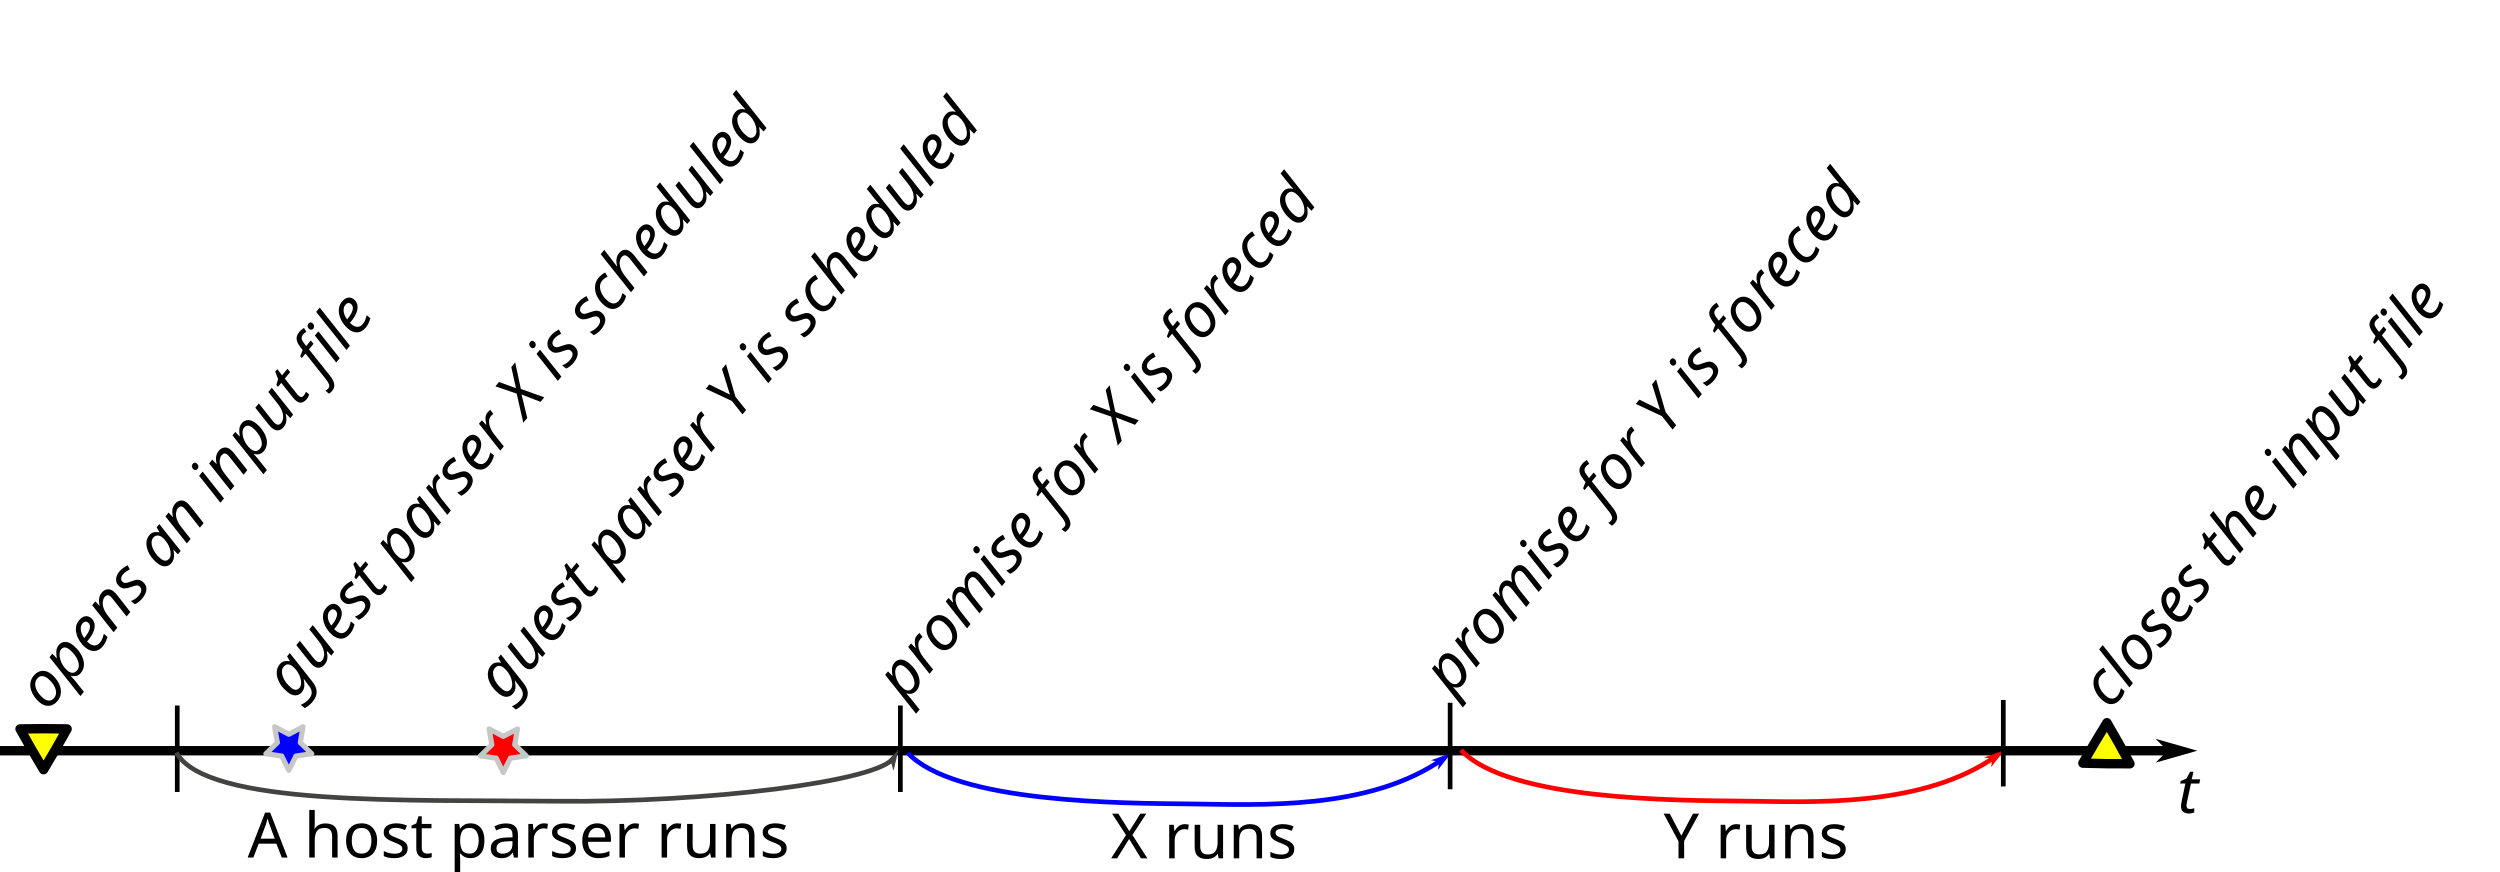
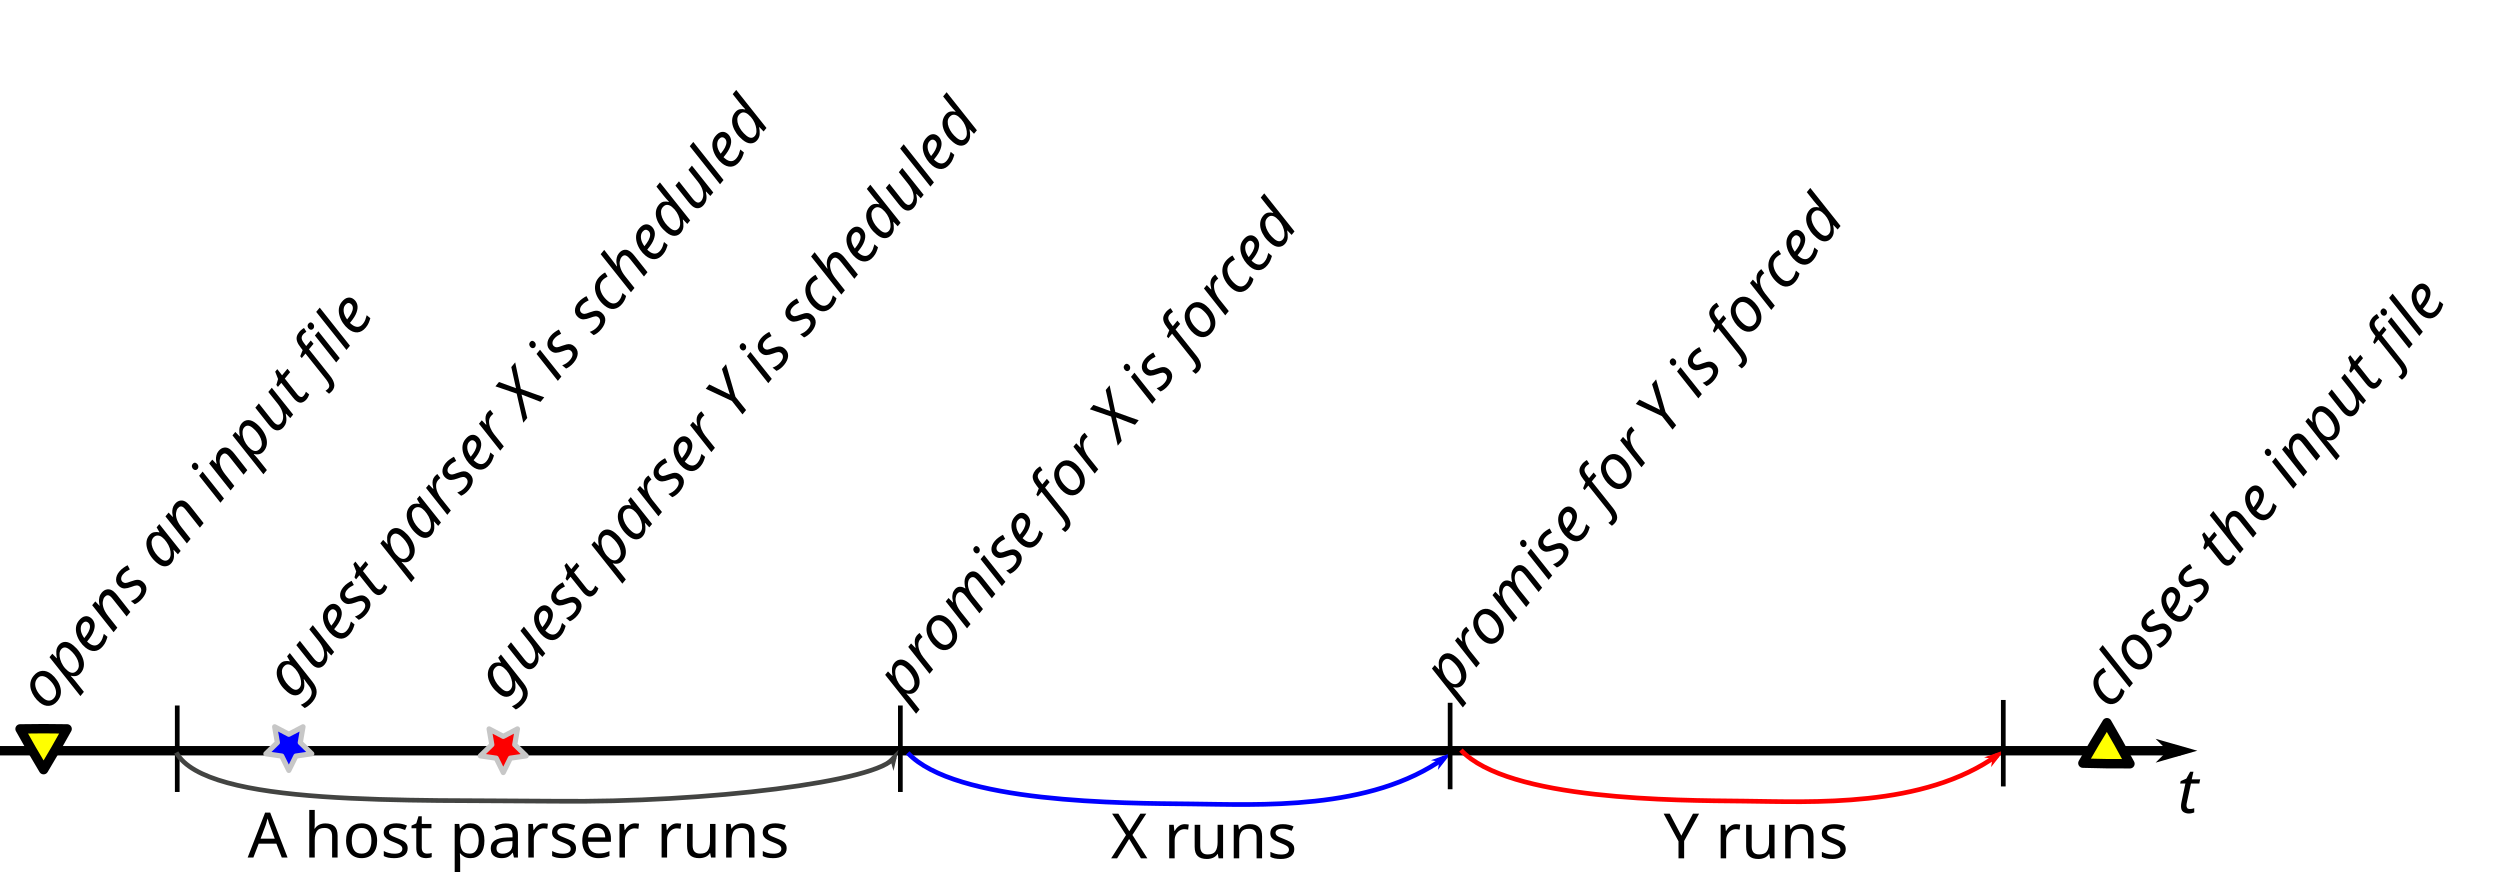
<svg xmlns="http://www.w3.org/2000/svg" width="140.869mm" height="49.096mm" viewBox="0 0 499.144 173.962" id="svg2" version="1.1">
  <defs id="defs4">
    <marker style="overflow:visible" id="marker5611" refX="0" refY="0" orient="auto">
      <path transform="matrix(-0.2,0,0,-0.2,-1.2,0)" style="fill:#434442;fill-opacity:1;fill-rule:evenodd;stroke:#434442;stroke-width:1pt;stroke-opacity:1" d="M 0,0 5,-5 -12.5,0 5,5 Z" id="path5609" />
    </marker>
    <marker orient="auto" refY="0" refX="0" id="Arrow1Send" style="overflow:visible">
      <path id="path4640" d="M 0,0 5,-5 -12.5,0 5,5 Z" style="fill:#000000;fill-opacity:1;fill-rule:evenodd;stroke:#000000;stroke-width:1pt;stroke-opacity:1" transform="matrix(-0.2,0,0,-0.2,-1.2,0)" />
    </marker>
    <marker style="overflow:visible" id="marker4963" refX="0" refY="0" orient="auto">
      <path transform="scale(-0.6)" d="M 8.719,4.034 -2.207,0.016 8.719,-4.002 c -1.745,2.372 -1.735,5.617 -6e-7,8.035 z" style="fill:#000000;fill-opacity:1;fill-rule:evenodd;stroke:#000000;stroke-width:0.625;stroke-linejoin:round;stroke-opacity:1" id="path4961" />
    </marker>
    <marker orient="auto" refY="0" refX="0" id="Arrow2Lend" style="overflow:visible">
      <path id="path4646" style="fill:#000000;fill-opacity:1;fill-rule:evenodd;stroke:#000000;stroke-width:0.625;stroke-linejoin:round;stroke-opacity:1" d="M 8.719,4.034 -2.207,0.016 8.719,-4.002 c -1.745,2.372 -1.735,5.617 -6e-7,8.035 z" transform="matrix(-1.1,0,0,-1.1,-1.1,0)" />
    </marker>
    <marker orient="auto" refY="0" refX="0" id="Arrow1Mend" style="overflow:visible">
      <path id="path6464" d="M 0,0 5,-5 -12.5,0 5,5 Z" style="fill:#000000;fill-opacity:1;fill-rule:evenodd;stroke:#000000;stroke-width:1pt;stroke-opacity:1" transform="matrix(-0.4,0,0,-0.4,-4,0)" />
    </marker>
    <marker orient="auto" refY="0" refX="0" id="marker12257" style="overflow:visible">
      <path id="path12259" d="M 0,0 5,-5 -12.5,0 5,5 Z" style="fill:#666666;fill-opacity:1;fill-rule:evenodd;stroke:#666666;stroke-width:1pt;stroke-opacity:1" transform="matrix(-0.8,0,0,-0.8,-10,0)" />
    </marker>
    <marker style="overflow:visible" id="marker11059" refX="0" refY="0" orient="auto">
      <path transform="matrix(-0.8,0,0,-0.8,-10,0)" style="fill:#000000;fill-opacity:1;fill-rule:evenodd;stroke:#000000;stroke-width:1pt;stroke-opacity:1" d="M 0,0 5,-5 -12.5,0 5,5 Z" id="path11061" />
    </marker>
    <marker orient="auto" refY="0" refX="0" id="marker6735" style="overflow:visible">
      <path id="path6737" d="M 0,0 5,-5 -12.5,0 5,5 Z" style="fill:#000000;fill-opacity:1;fill-rule:evenodd;stroke:#000000;stroke-width:1pt;stroke-opacity:1" transform="matrix(-0.8,0,0,-0.8,-10,0)" />
    </marker>
    <marker orient="auto" refY="0" refX="0" id="Arrow1Lend" style="overflow:visible">
      <path id="path6191" d="M 0,0 5,-5 -12.5,0 5,5 Z" style="fill:#666666;fill-opacity:1;fill-rule:evenodd;stroke:#666666;stroke-width:1pt;stroke-opacity:1" transform="matrix(-0.8,0,0,-0.8,-10,0)" />
    </marker>
    <marker orient="auto" refY="0" refX="0" id="marker6735-4" style="overflow:visible">
      <path id="path6737-6" d="M 0,0 5,-5 -12.5,0 5,5 Z" style="fill:#666666;fill-opacity:1;fill-rule:evenodd;stroke:#666666;stroke-width:1pt;stroke-opacity:1" transform="matrix(-0.8,0,0,-0.8,-10,0)" />
    </marker>
    <marker orient="auto" refY="0" refX="0" id="marker6735-6" style="overflow:visible">
      <path id="path6737-7" d="M 0,0 5,-5 -12.5,0 5,5 Z" style="fill:#666666;fill-opacity:1;fill-rule:evenodd;stroke:#666666;stroke-width:1pt;stroke-opacity:1" transform="matrix(-0.8,0,0,-0.8,-10,0)" />
    </marker>
    <marker style="overflow:visible" id="marker5611-6" refX="0" refY="0" orient="auto">
      <path transform="matrix(-0.2,0,0,-0.2,-1.2,0)" style="fill:#0000ff;fill-opacity:1;fill-rule:evenodd;stroke:#0000ff;stroke-width:1pt;stroke-opacity:1" d="M 0,0 5,-5 -12.5,0 5,5 Z" id="path5609-2" />
    </marker>
    <marker style="overflow:visible" id="marker5611-6-6" refX="0" refY="0" orient="auto">
      <path transform="matrix(-0.2,0,0,-0.2,-1.2,0)" style="fill:#ff0000;fill-opacity:1;fill-rule:evenodd;stroke:#ff0000;stroke-width:1pt;stroke-opacity:1" d="M 0,0 5,-5 -12.5,0 5,5 Z" id="path5609-2-0" />
    </marker>
  </defs>
  <g id="layer1" transform="translate(80.58721,-256.4671)">
    <g aria-label="area" style="font-style:normal;font-variant:normal;font-weight:normal;font-stretch:normal;font-size:12.5px;line-height:0%;font-family:'VL Gothic';-inkscape-font-specification:'VL Gothic';text-align:start;letter-spacing:0px;word-spacing:0px;writing-mode:lr-tb;text-anchor:start;fill:#000000;fill-opacity:1;stroke:none;stroke-width:1px;stroke-linecap:butt;stroke-linejoin:miter;stroke-opacity:1" id="text4771-7-3" />
    <flowRoot xml:space="preserve" id="flowRoot4699" style="font-style:normal;font-variant:normal;font-weight:normal;font-stretch:normal;font-size:12.5px;line-height:0px;font-family:'VL Gothic';-inkscape-font-specification:'VL Gothic';text-align:start;letter-spacing:0px;word-spacing:0px;writing-mode:lr-tb;text-anchor:start;fill:#000000;fill-opacity:1;stroke:none;stroke-width:1px;stroke-linecap:butt;stroke-linejoin:miter;stroke-opacity:1" transform="matrix(0.9375,0,0,0.9375,21.02726,97.64145)">
      <flowRegion id="flowRegion4701">
        <rect id="rect4703" width="157.961" height="59.747" x="330.654" y="240.81" />
      </flowRegion>
      <flowPara id="flowPara4705" />
    </flowRoot>
    <path style="fill:none;fill-rule:evenodd;stroke:#000000;stroke-width:1.875;stroke-linecap:butt;stroke-linejoin:miter;stroke-miterlimit:4;stroke-dasharray:none;stroke-opacity:1;marker-end:url(#Arrow1Send)" d="M -80.587,406.355 H 354.783" id="path4623" />
    <text xml:space="preserve" style="font-style:normal;font-variant:normal;font-weight:normal;font-stretch:normal;font-size:12.5px;line-height:0%;font-family:'VL Gothic';-inkscape-font-specification:'VL Gothic';text-align:start;letter-spacing:0px;word-spacing:0px;writing-mode:lr-tb;text-anchor:start;fill:#000000;fill-opacity:1;stroke:none;stroke-width:1px;stroke-linecap:butt;stroke-linejoin:miter;stroke-opacity:1" x="354.147" y="418.767" id="text4771-7-36-6-3">
      <tspan style="font-style:italic;font-variant:normal;font-weight:normal;font-stretch:normal;font-size:12.5px;font-family:sans-serif;-inkscape-font-specification:'sans-serif, Italic';font-variant-ligatures:normal;font-variant-caps:normal;font-variant-numeric:normal;font-feature-settings:normal;text-align:start;writing-mode:lr-tb;text-anchor:start;stroke-width:1px" id="tspan4773-5-7-4-6" x="354.147" y="418.767">t</tspan>
    </text>
    <text xml:space="preserve" style="font-style:normal;font-variant:normal;font-weight:normal;font-stretch:normal;font-size:12.5px;line-height:0%;font-family:'VL Gothic';-inkscape-font-specification:'VL Gothic';text-align:start;letter-spacing:0px;word-spacing:0px;writing-mode:lr-tb;text-anchor:start;fill:#000000;fill-opacity:1;stroke:none;stroke-width:1px;stroke-linecap:butt;stroke-linejoin:miter;stroke-opacity:1" x="-31.142" y="427.679" id="text4771-7-36-7">
      <tspan style="stroke-width:1px" id="tspan4773-5-7-5" x="-31.142" y="427.679">A host parser runs</tspan>
    </text>
    <path style="fill:none;fill-rule:evenodd;stroke:#000000;stroke-width:0.938px;stroke-linecap:butt;stroke-linejoin:miter;stroke-opacity:1" d="M -45.199,414.589 V 397.325" id="path5573" />
    <path id="path5599" d="M 99.176,414.589 V 397.325" style="fill:none;fill-rule:evenodd;stroke:#000000;stroke-width:0.938px;stroke-linecap:butt;stroke-linejoin:miter;stroke-opacity:1" />
    <path style="fill:none;fill-rule:evenodd;stroke:#434442;stroke-width:0.938px;stroke-linecap:butt;stroke-linejoin:miter;stroke-opacity:1;marker-end:url(#marker5611)" d="m -45.391,406.706 c 5.968,10.851 46.397,9.394 75.956,9.729 29.559,0.335 64.702,-3.919 67.414,-8.802" id="path5601" />
    <path style="opacity:1;fill:#fd0000;fill-opacity:1;stroke:#c7c7c7;stroke-width:1.037;stroke-linecap:round;stroke-linejoin:round;stroke-miterlimit:4;stroke-dasharray:none;stroke-dashoffset:0;stroke-opacity:1" id="path5888" d="m 19.897,410.708 -1.414,-2.866 -3.162,-0.46 2.288,-2.231 -0.54,-3.15 2.828,1.487 2.828,-1.487 -0.54,3.15 2.288,2.231 -3.162,0.46 z" />
    <path style="opacity:1;fill:#0000ff;fill-opacity:1;stroke:#c7c7c7;stroke-width:1.037;stroke-linecap:round;stroke-linejoin:round;stroke-miterlimit:4;stroke-dasharray:none;stroke-dashoffset:0;stroke-opacity:1" id="path5888-5" d="m -22.92,410.285 -1.414,-2.866 -3.162,-0.46 2.288,-2.231 -0.54,-3.15 2.828,1.487 2.828,-1.487 -0.54,3.15 2.288,2.231 -3.162,0.46 z" />
    <path style="fill:none;fill-rule:evenodd;stroke:#0000ff;stroke-width:0.938px;stroke-linecap:butt;stroke-linejoin:miter;stroke-opacity:1;marker-end:url(#marker5611-6)" d="m 100.651,406.784 c 9.421,10.084 43.06,10.05 56.506,10.193 13.446,0.143 35.872,1.433 50.67,-9.205" id="path5601-9" />
    <path style="fill:none;fill-rule:evenodd;stroke:#000000;stroke-width:0.938px;stroke-linecap:butt;stroke-linejoin:miter;stroke-opacity:1" d="M 208.941,414.047 V 396.783" id="path11193" />
    <text xml:space="preserve" style="font-style:normal;font-variant:normal;font-weight:normal;font-stretch:normal;font-size:12.5px;line-height:0%;font-family:'VL Gothic';-inkscape-font-specification:'VL Gothic';text-align:start;letter-spacing:0px;word-spacing:0px;writing-mode:lr-tb;text-anchor:start;fill:#000000;fill-opacity:1;stroke:none;stroke-width:1px;stroke-linecap:butt;stroke-linejoin:miter;stroke-opacity:1" x="-319.763" y="235.355" id="text4771-7-36-6-1" transform="rotate(-50.47732)">
      <tspan style="font-style:italic;font-variant:normal;font-weight:normal;font-stretch:normal;font-size:12.5px;font-family:sans-serif;-inkscape-font-specification:'sans-serif, Italic';font-variant-ligatures:normal;font-variant-caps:normal;font-variant-numeric:normal;font-feature-settings:normal;text-align:start;writing-mode:lr-tb;text-anchor:start;stroke-width:1px" id="tspan4773-5-7-4-2" x="-319.763" y="235.355">guest parser X is scheduled</tspan>
    </text>
    <text xml:space="preserve" style="font-style:normal;font-variant:normal;font-weight:normal;font-stretch:normal;font-size:12.5px;line-height:0%;font-family:'VL Gothic';-inkscape-font-specification:'VL Gothic';text-align:start;letter-spacing:0px;word-spacing:0px;writing-mode:lr-tb;text-anchor:start;fill:#000000;fill-opacity:1;stroke:none;stroke-width:1px;stroke-linecap:butt;stroke-linejoin:miter;stroke-opacity:1" x="-293.159" y="268.052" id="text4771-7-36-6-1-7" transform="rotate(-50.47732)">
      <tspan style="font-style:italic;font-variant:normal;font-weight:normal;font-stretch:normal;font-size:12.5px;font-family:sans-serif;-inkscape-font-specification:'sans-serif, Italic';font-variant-ligatures:normal;font-variant-caps:normal;font-variant-numeric:normal;font-feature-settings:normal;text-align:start;writing-mode:lr-tb;text-anchor:start;stroke-width:1px" id="tspan4773-5-7-4-2-0" x="-293.159" y="268.052">guest parser Y is scheduled</tspan>
    </text>
    <text xml:space="preserve" style="font-style:normal;font-variant:normal;font-weight:normal;font-stretch:normal;font-size:12.5px;line-height:0%;font-family:'VL Gothic';-inkscape-font-specification:'VL Gothic';text-align:start;letter-spacing:0px;word-spacing:0px;writing-mode:lr-tb;text-anchor:start;fill:#000000;fill-opacity:1;stroke:none;stroke-width:1px;stroke-linecap:butt;stroke-linejoin:miter;stroke-opacity:1" x="141.215" y="427.842" id="text4771-7-36-7-9">
      <tspan style="stroke-width:1px" id="tspan4773-5-7-5-3" x="141.215" y="427.842">X runs</tspan>
    </text>
    <path style="fill:none;fill-rule:evenodd;stroke:#ff0000;stroke-width:0.938px;stroke-linecap:butt;stroke-linejoin:miter;stroke-opacity:1;marker-end:url(#marker5611-6-6)" d="m 211.095,406.221 c 9.421,10.084 43.06,10.05 56.506,10.193 13.446,0.143 35.872,1.433 50.67,-9.205" id="path5601-9-6" />
    <path style="fill:none;fill-rule:evenodd;stroke:#000000;stroke-width:0.938px;stroke-linecap:butt;stroke-linejoin:miter;stroke-opacity:1" d="M 319.385,413.484 V 396.22" id="path11193-2" />
    <text id="text15065" y="427.842" x="251.569" style="font-style:normal;font-variant:normal;font-weight:normal;font-stretch:normal;font-size:12.5px;line-height:0%;font-family:'VL Gothic';-inkscape-font-specification:'VL Gothic';text-align:start;letter-spacing:0px;word-spacing:0px;writing-mode:lr-tb;text-anchor:start;fill:#000000;fill-opacity:1;stroke:none;stroke-width:1px;stroke-linecap:butt;stroke-linejoin:miter;stroke-opacity:1" xml:space="preserve">
      <tspan y="427.842" x="251.569" id="tspan15063" style="stroke-width:1px">Y runs</tspan>
    </text>
    <text xml:space="preserve" style="font-style:normal;font-variant:normal;font-weight:normal;font-stretch:normal;font-size:12.5px;line-height:0%;font-family:'VL Gothic';-inkscape-font-specification:'VL Gothic';text-align:start;letter-spacing:0px;word-spacing:0px;writing-mode:lr-tb;text-anchor:start;fill:#000000;fill-opacity:1;stroke:none;stroke-width:1px;stroke-linecap:butt;stroke-linejoin:miter;stroke-opacity:1" x="-242.362" y="329.819" id="text4771-7-36-6-1-8" transform="rotate(-50.47732)">
-       <tspan style="font-style:italic;font-variant:normal;font-weight:normal;font-stretch:normal;font-size:12.5px;font-family:sans-serif;-inkscape-font-specification:'sans-serif, Italic';font-variant-ligatures:normal;font-variant-caps:normal;font-variant-numeric:normal;font-feature-settings:normal;text-align:start;writing-mode:lr-tb;text-anchor:start;stroke-width:1px" id="tspan4773-5-7-4-2-7" x="-242.362" y="329.819">promise for X is foreced</tspan>
+       <tspan style="font-style:italic;font-variant:normal;font-weight:normal;font-stretch:normal;font-size:12.5px;font-family:sans-serif;-inkscape-font-specification:'sans-serif, Italic';font-variant-ligatures:normal;font-variant-caps:normal;font-variant-numeric:normal;font-feature-settings:normal;text-align:start;writing-mode:lr-tb;text-anchor:start;stroke-width:1px" id="tspan4773-5-7-4-2-7" x="-242.362" y="329.819">promise for X is forced</tspan>
    </text>
    <text xml:space="preserve" style="font-style:normal;font-variant:normal;font-weight:normal;font-stretch:normal;font-size:12.5px;line-height:0%;font-family:'VL Gothic';-inkscape-font-specification:'VL Gothic';text-align:start;letter-spacing:0px;word-spacing:0px;writing-mode:lr-tb;text-anchor:start;fill:#000000;fill-opacity:1;stroke:none;stroke-width:1px;stroke-linecap:butt;stroke-linejoin:miter;stroke-opacity:1" x="-171.921" y="413.224" id="text4771-7-36-6-1-8-9" transform="rotate(-50.47732)">
-       <tspan style="font-style:italic;font-variant:normal;font-weight:normal;font-stretch:normal;font-size:12.5px;font-family:sans-serif;-inkscape-font-specification:'sans-serif, Italic';font-variant-ligatures:normal;font-variant-caps:normal;font-variant-numeric:normal;font-feature-settings:normal;text-align:start;writing-mode:lr-tb;text-anchor:start;stroke-width:1px" id="tspan4773-5-7-4-2-7-2" x="-171.921" y="413.224">promise for Y is foreced</tspan>
+       <tspan style="font-style:italic;font-variant:normal;font-weight:normal;font-stretch:normal;font-size:12.5px;font-family:sans-serif;-inkscape-font-specification:'sans-serif, Italic';font-variant-ligatures:normal;font-variant-caps:normal;font-variant-numeric:normal;font-feature-settings:normal;text-align:start;writing-mode:lr-tb;text-anchor:start;stroke-width:1px" id="tspan4773-5-7-4-2-7-2" x="-171.921" y="413.224">promise for Y is forced</tspan>
    </text>
    <path style="opacity:1;fill:#ffff00;fill-opacity:1;stroke:#000000;stroke-width:1.875;stroke-linecap:round;stroke-linejoin:round;stroke-miterlimit:4;stroke-dasharray:none;stroke-dashoffset:0;stroke-opacity:1" id="path16493" d="m -71.886,410.137 -2.389,-4.047 -2.31,-4.092 4.699,-0.045 4.699,0.045 -2.31,4.092 z" />
    <text xml:space="preserve" style="font-style:normal;font-variant:normal;font-weight:normal;font-stretch:normal;font-size:12.5px;line-height:0%;font-family:'VL Gothic';-inkscape-font-specification:'VL Gothic';text-align:start;letter-spacing:0px;word-spacing:0px;writing-mode:lr-tb;text-anchor:start;fill:#000000;fill-opacity:1;stroke:none;stroke-width:1px;stroke-linecap:butt;stroke-linejoin:miter;stroke-opacity:1" x="-352.859" y="198.874" id="text4771-7-36-6-1-8-0" transform="rotate(-50.47732)">
      <tspan style="font-style:italic;font-variant:normal;font-weight:normal;font-stretch:normal;font-size:12.5px;font-family:sans-serif;-inkscape-font-specification:'sans-serif, Italic';font-variant-ligatures:normal;font-variant-caps:normal;font-variant-numeric:normal;font-feature-settings:normal;text-align:start;writing-mode:lr-tb;text-anchor:start;stroke-width:1px" id="tspan4773-5-7-4-2-7-23" x="-352.859" y="198.874">opens an input file</tspan>
    </text>
    <path style="opacity:1;fill:#ffff00;fill-opacity:1;stroke:#000000;stroke-width:1.875;stroke-linecap:round;stroke-linejoin:round;stroke-miterlimit:4;stroke-dasharray:none;stroke-dashoffset:0;stroke-opacity:1" id="path16493-7" d="m 340.01,409.734 -2.389,-4.047 -2.31,-4.092 4.699,-0.045 4.699,0.045 -2.31,4.092 z" transform="rotate(60.73622,338.4096,405.2456)" />
    <text xml:space="preserve" style="font-style:normal;font-variant:normal;font-weight:normal;font-stretch:normal;font-size:12.5px;line-height:0%;font-family:'VL Gothic';-inkscape-font-specification:'VL Gothic';text-align:start;letter-spacing:0px;word-spacing:0px;writing-mode:lr-tb;text-anchor:start;fill:#000000;fill-opacity:1;stroke:none;stroke-width:1px;stroke-linecap:butt;stroke-linejoin:miter;stroke-opacity:1" x="-90.424" y="516.343" id="text4771-7-36-6-1-8-0-5" transform="rotate(-50.47732)">
      <tspan style="font-style:italic;font-variant:normal;font-weight:normal;font-stretch:normal;font-size:12.5px;font-family:sans-serif;-inkscape-font-specification:'sans-serif, Italic';font-variant-ligatures:normal;font-variant-caps:normal;font-variant-numeric:normal;font-feature-settings:normal;text-align:start;writing-mode:lr-tb;text-anchor:start;stroke-width:1px" id="tspan4773-5-7-4-2-7-23-9" x="-90.424" y="516.343">closes the input file</tspan>
    </text>
  </g>
</svg>
